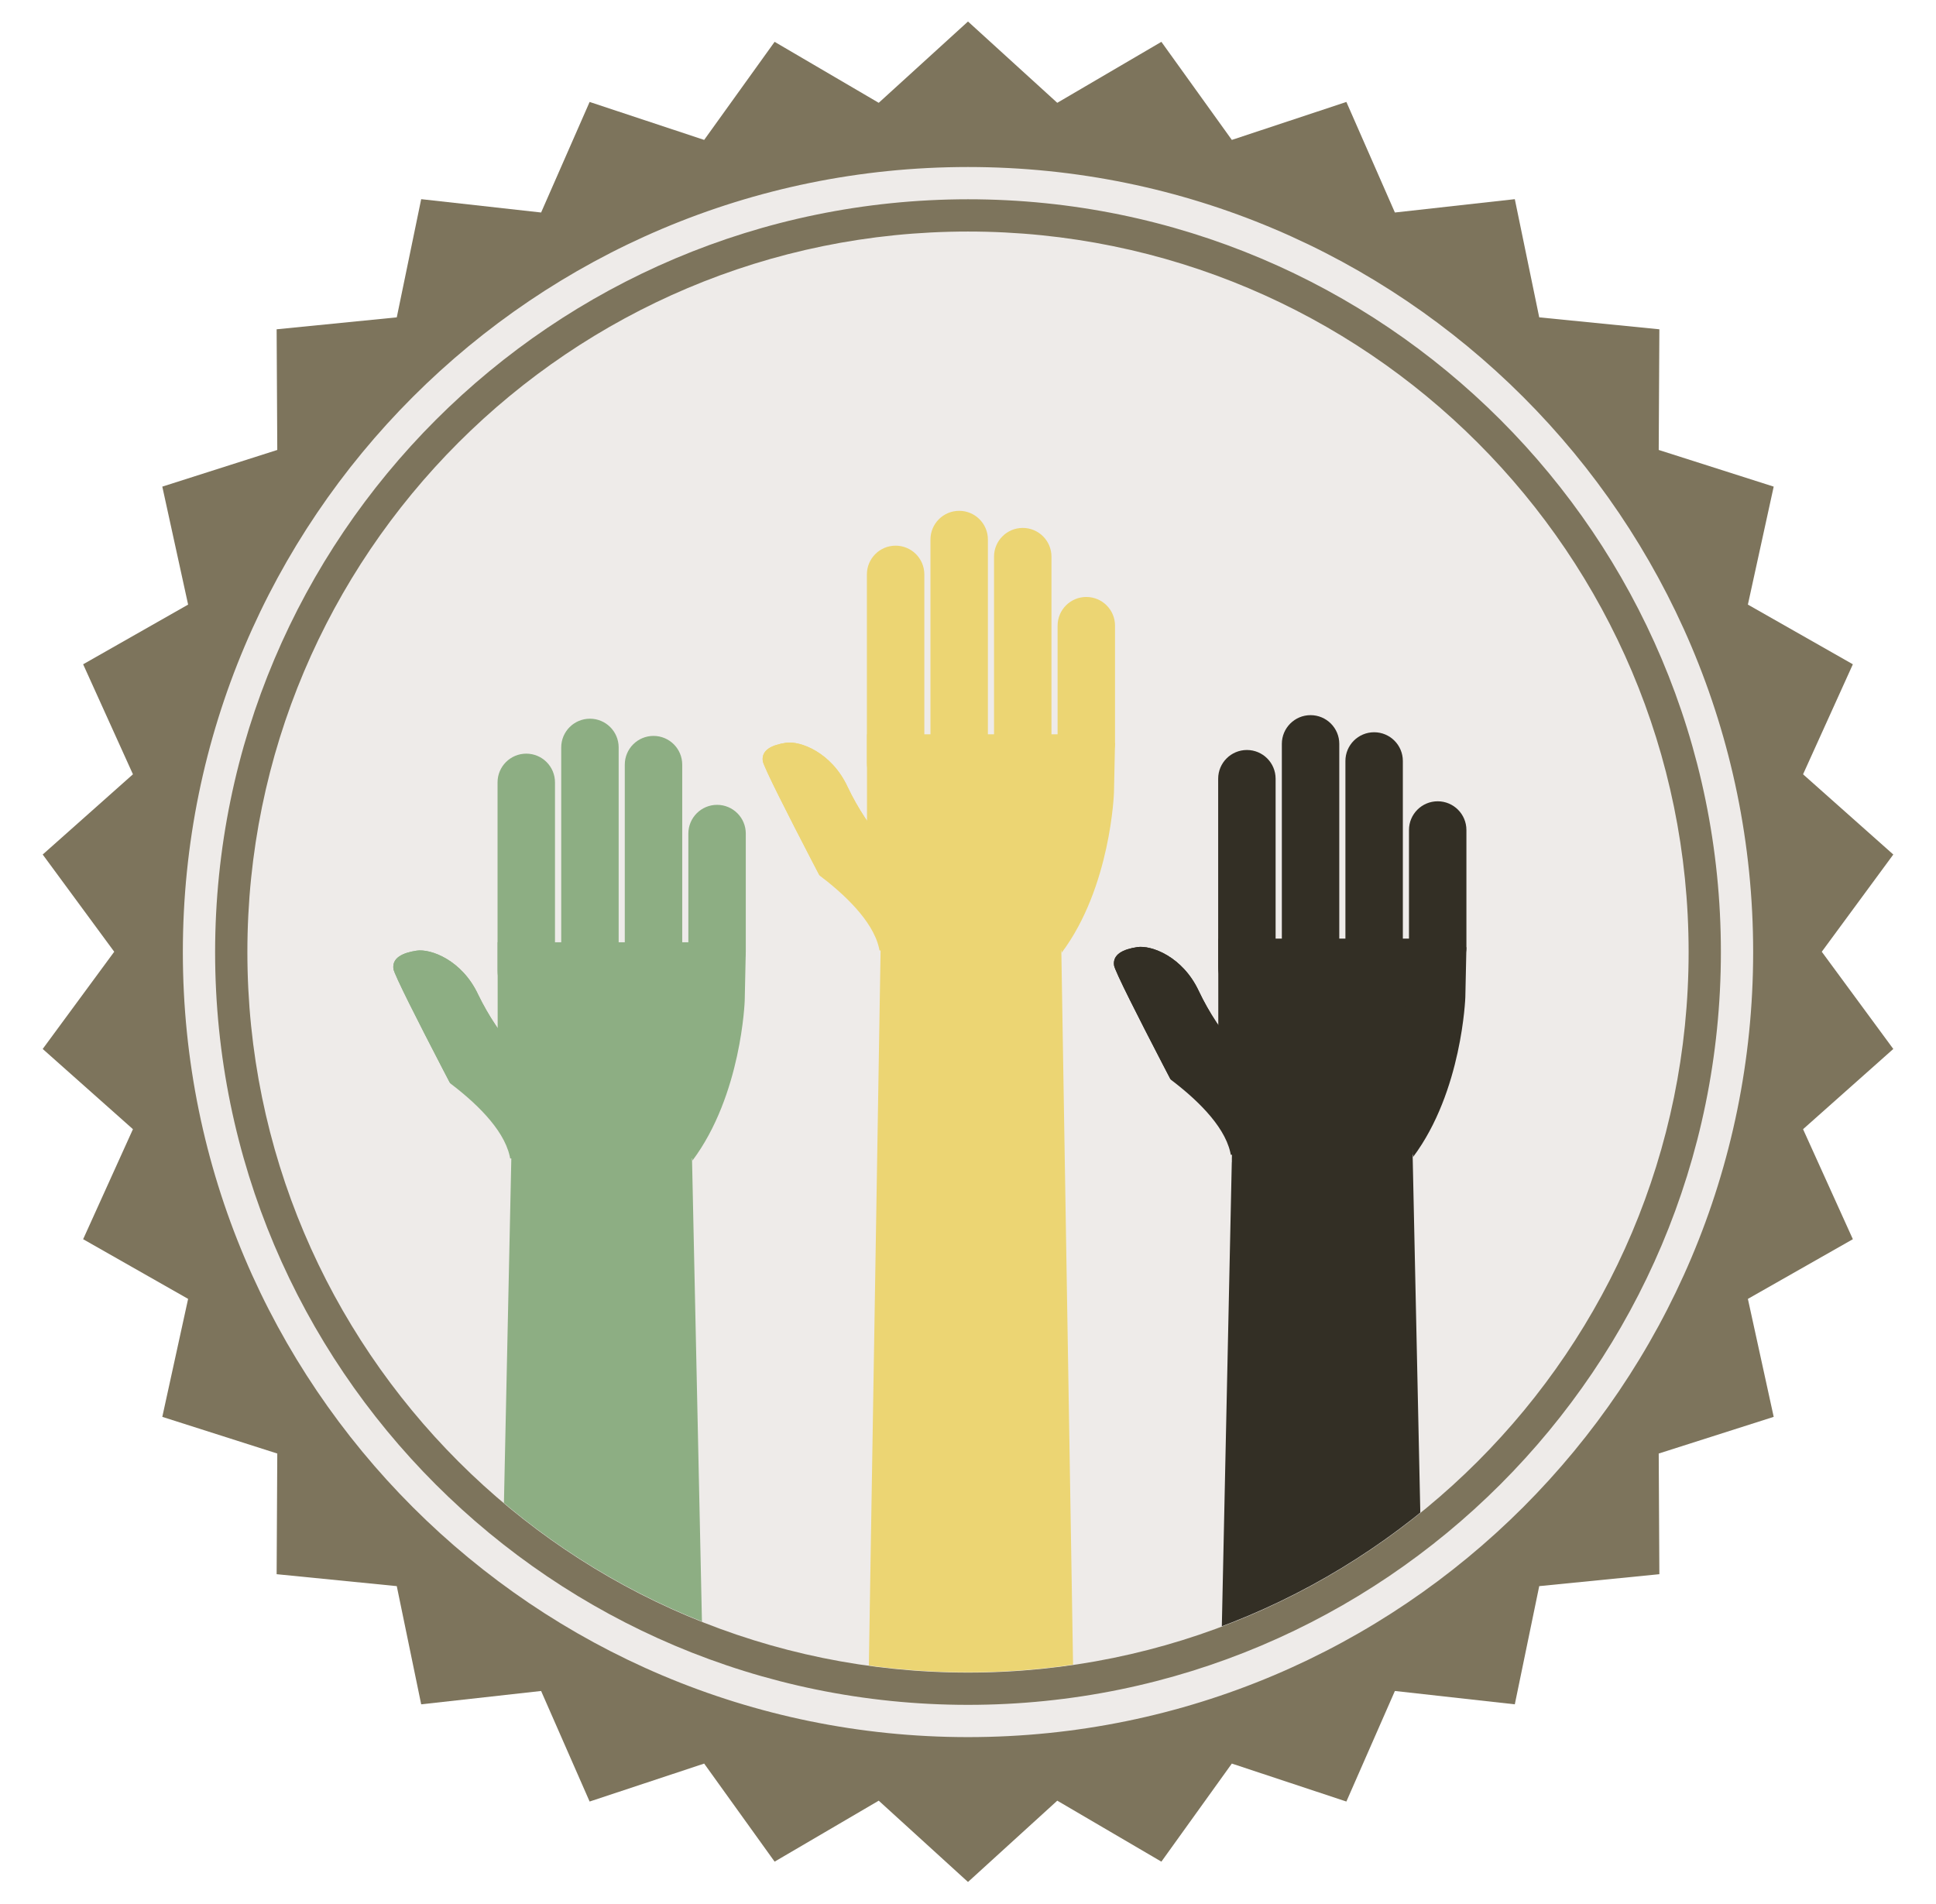
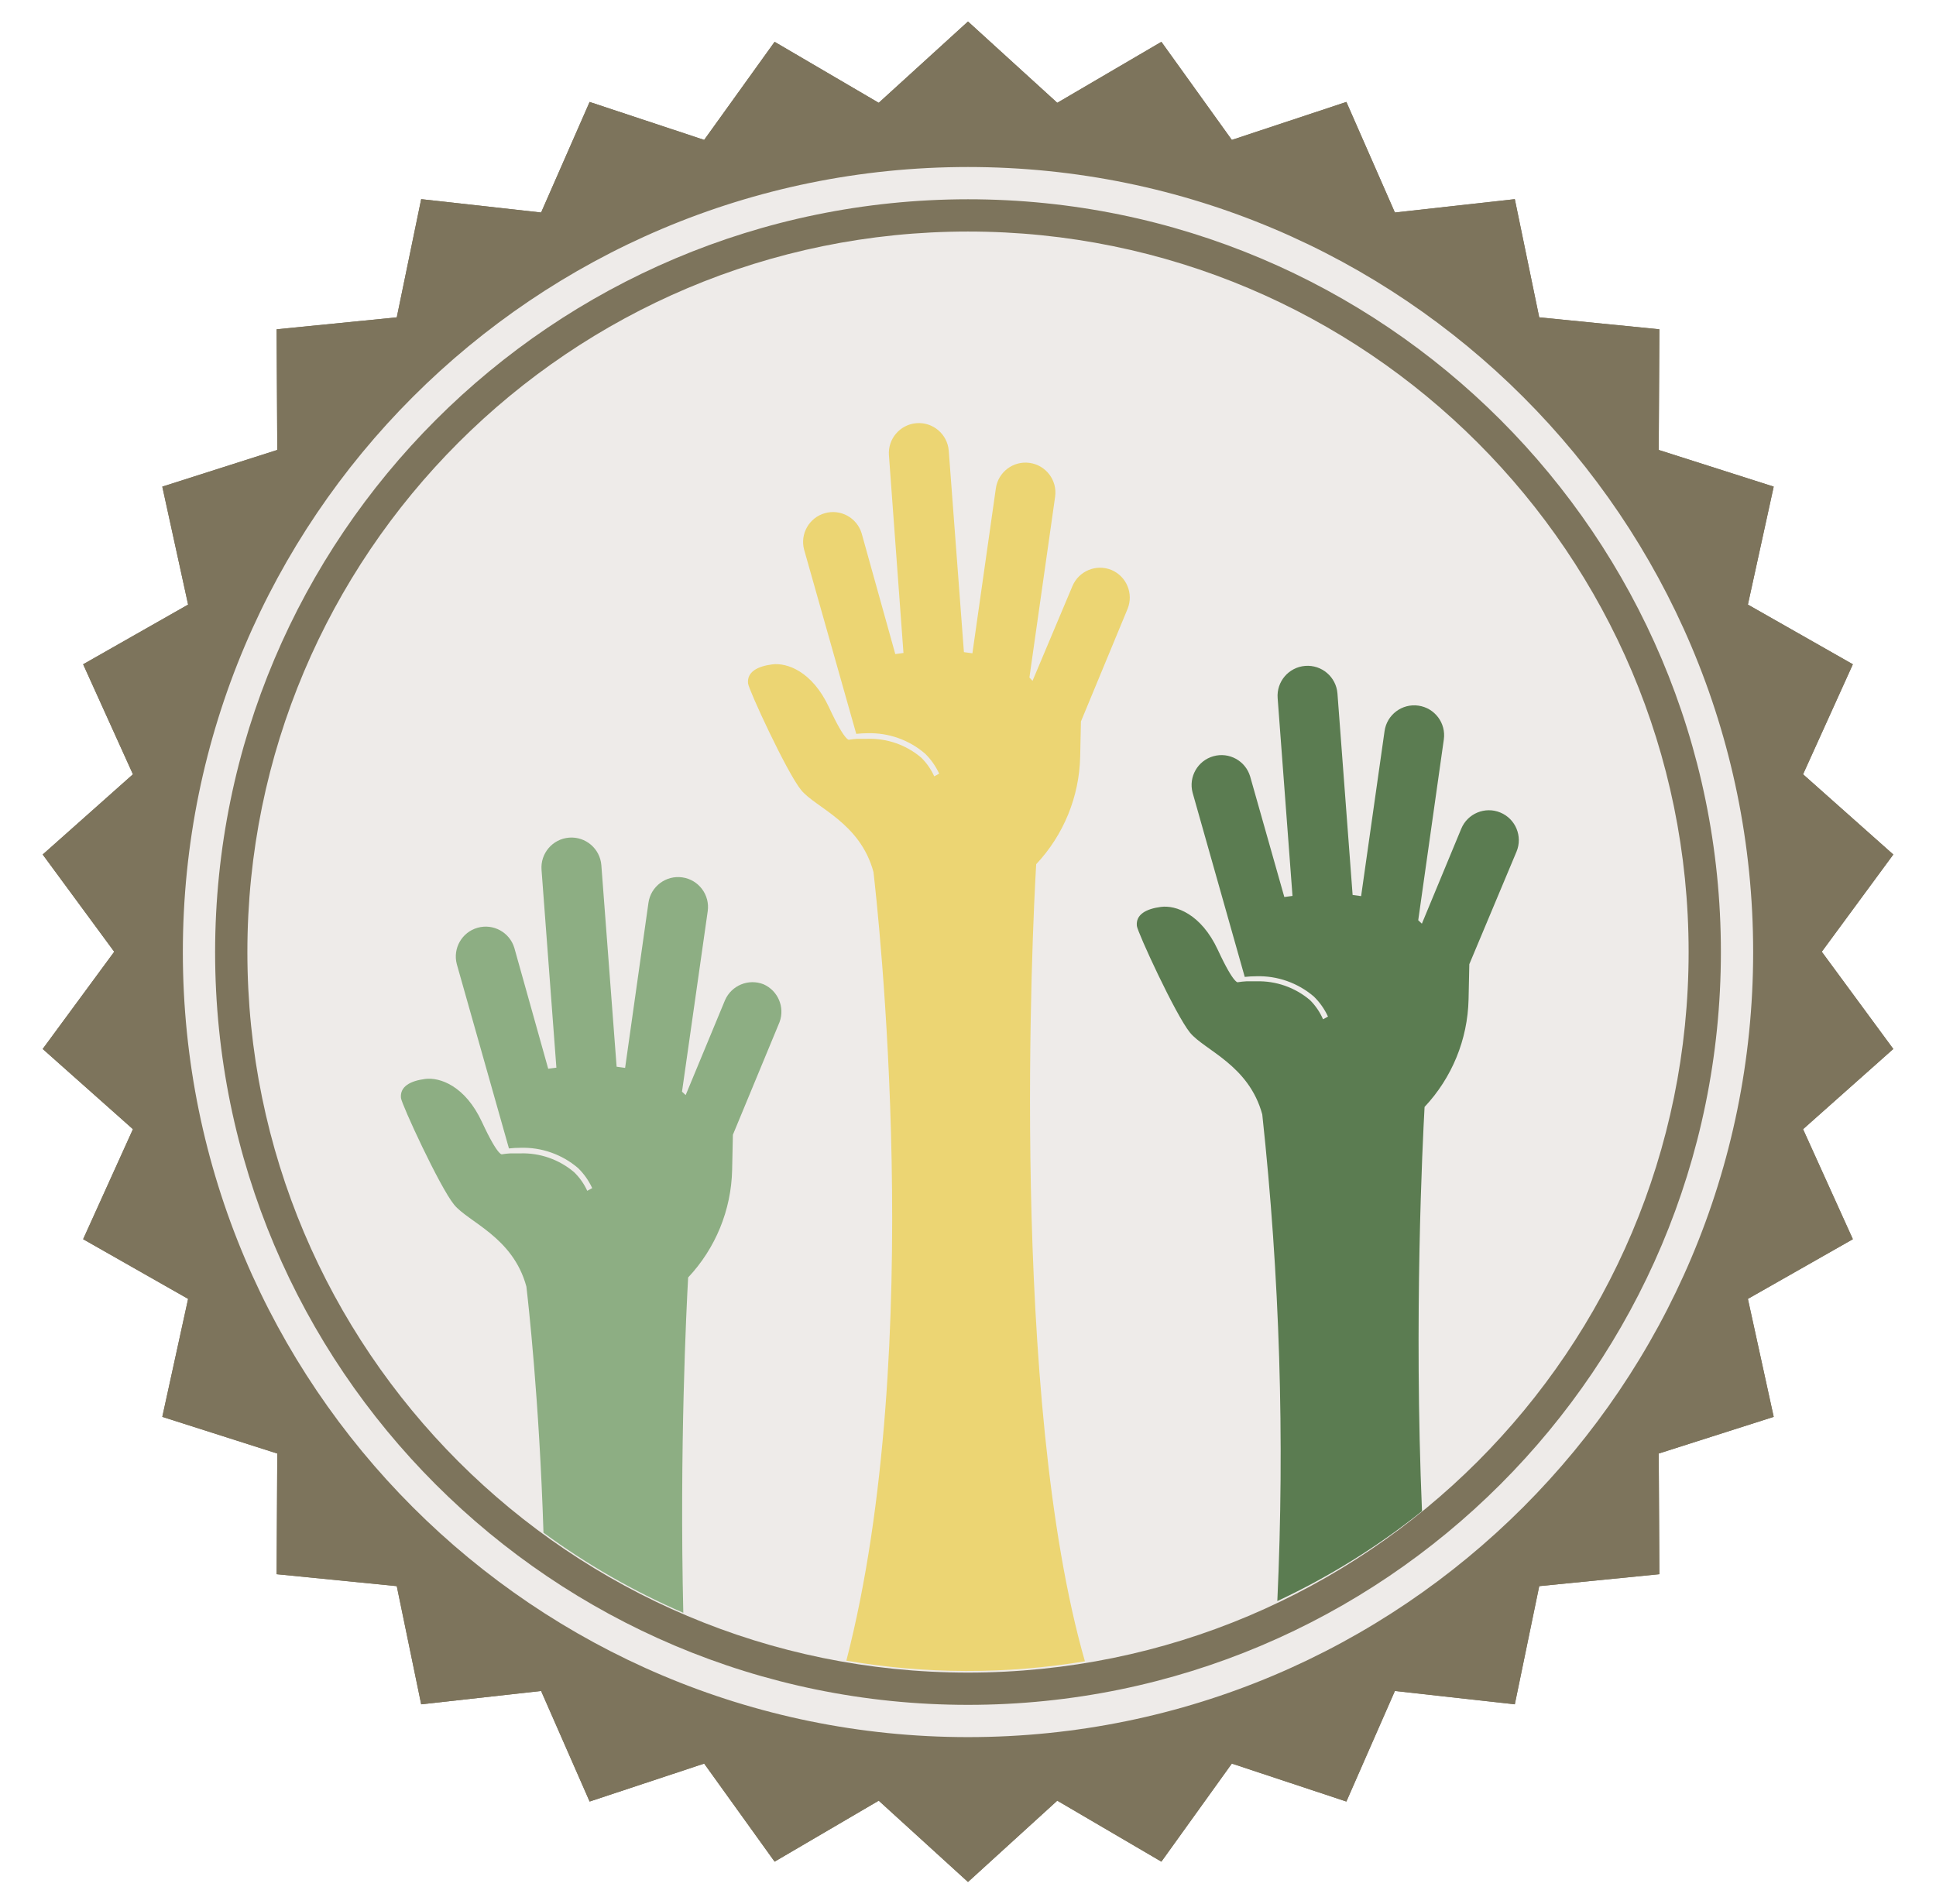
- <svg xmlns="http://www.w3.org/2000/svg" viewBox="0 0 180 177">
+ <svg xmlns="http://www.w3.org/2000/svg" id="outer_circle" data-name="outer circle" viewBox="0 0 180 177">
  <defs>
-     <style>.cls-1{fill:none;}.cls-2{fill:#7d745c;}.cls-3{fill:#eeebe9;}.cls-4{clip-path:url(#clip-path);}.cls-5{fill:#332f25;}.cls-6{fill:#ecd573;}.cls-7{fill:#8dae83;}</style>
-     <clipPath id="clip-path">
-       <circle class="cls-1" cx="90" cy="88.5" r="67" />
-     </clipPath>
+     <style>.cls-1{fill:#7d745c;}.cls-2{fill:#eeebe9;}.cls-3{fill:#8dae83;}.cls-4{fill:#ecd573;}.cls-5{fill:#5b7c51;}</style>
  </defs>
-   <g id="outer_circle" data-name="outer circle">
-     <polygon class="cls-2" points="90 2 98.3 9.56 107.98 3.89 114.53 13.01 125.18 9.48 129.69 19.76 140.84 18.52 143.11 29.51 154.28 30.62 154.22 41.84 164.91 45.25 162.51 56.22 172.27 61.77 167.64 72 176.03 79.46 169.38 88.5 176.03 97.54 167.64 105 172.27 115.23 162.51 120.78 164.91 131.75 154.22 135.16 154.28 146.38 143.11 147.49 140.84 158.48 129.69 157.24 125.18 167.52 114.53 163.99 107.98 173.11 98.3 167.44 90 175 81.7 167.44 72.02 173.11 65.47 163.99 54.82 167.52 50.31 157.24 39.16 158.48 36.89 147.49 25.72 146.38 25.78 135.16 15.09 131.75 17.49 120.78 7.73 115.23 12.36 105 3.97 97.54 10.62 88.5 3.97 79.46 12.36 72 7.73 61.77 17.49 56.22 15.09 45.25 25.78 41.84 25.72 30.62 36.89 29.51 39.16 18.52 50.31 19.76 54.82 9.48 65.47 13.01 72.02 3.89 81.7 9.56 90 2" />
-     <path class="cls-3" d="M90,158.47a70,70,0,1,1,70-70A70.05,70.05,0,0,1,90,158.47Z" />
-     <path class="cls-2" d="M90,21.53a67,67,0,1,1-67,67,67,67,0,0,1,67-67m0-6a73,73,0,1,0,73,73,73,73,0,0,0-73-73Z" />
-     <path class="cls-3" d="M90,18.53a70,70,0,1,1-70,70,70.05,70.05,0,0,1,70-70m0-3a73,73,0,1,0,73,73,73,73,0,0,0-73-73Z" />
-   </g>
-   <g id="inner_circle" data-name="inner circle">
-     <g class="cls-4">
-       <rect class="cls-5" x="113.26" y="69.74" width="5.34" height="22.88" rx="2.67" ry="2.67" />
-       <rect class="cls-5" x="119.18" y="66.5" width="5.34" height="25.46" rx="2.67" ry="2.67" />
-       <rect class="cls-5" x="125.09" y="68.09" width="5.34" height="23.87" rx="2.67" ry="2.67" />
-       <rect class="cls-5" x="131" y="74.51" width="5.34" height="16.24" rx="2.67" ry="2.67" />
-       <rect class="cls-5" x="113.27" y="87.28" width="18.12" height="20.1" />
-       <path class="cls-5" d="M136.34,88.08l-.1,4.64s-.29,8.77-4.86,14.87l-1-18.3Z" />
-       <path class="cls-5" d="M112.58,107.5s-8.86-16.7-9-17.73.84-1.5,2.15-1.7,4.23.87,5.73,4.09a23.76,23.76,0,0,0,3.65,5.53,8.18,8.18,0,0,1,6,1.93c2.61,2.38,1.31,6.87,1.31,6.87Z" />
-       <path class="cls-5" d="M112.58,107.5s-8.86-16.7-9-17.73.84-1.5,2.15-1.7,4.23.87,5.73,4.09a23.76,23.76,0,0,0,3.65,5.53,8.18,8.18,0,0,1,6,1.93c2.61,2.38,1.31,6.87,1.31,6.87Z" />
-       <polygon class="cls-5" points="132.59 165.67 113.29 165.67 114.55 106.92 131.33 106.92 132.59 165.67" />
-       <path class="cls-3" d="M104.78,97.72s9.65,5.26,9.72,10.35l-4,2.23Z" />
-       <rect class="cls-6" x="80.6" y="50.74" width="5.34" height="22.88" rx="2.67" ry="2.67" />
-       <rect class="cls-6" x="86.51" y="47.5" width="5.34" height="25.46" rx="2.67" ry="2.67" />
-       <rect class="cls-6" x="92.42" y="49.09" width="5.34" height="23.87" rx="2.67" ry="2.67" />
-       <rect class="cls-6" x="98.33" y="55.51" width="5.34" height="16.24" rx="2.67" ry="2.67" />
-       <rect class="cls-6" x="80.61" y="68.28" width="18.12" height="20.1" />
-       <path class="cls-6" d="M103.67,69.08l-.1,4.64s-.29,8.77-4.86,14.87l-1-18.3Z" />
-       <path class="cls-6" d="M79.92,88.5s-8.86-16.7-9-17.73.84-1.5,2.15-1.7,4.23.87,5.73,4.09a23.76,23.76,0,0,0,3.65,5.53,8.18,8.18,0,0,1,6,1.93c2.61,2.38,1.31,6.87,1.31,6.87Z" />
-       <path class="cls-6" d="M79.92,88.5s-8.86-16.7-9-17.73.84-1.5,2.15-1.7,4.23.87,5.73,4.09a23.76,23.76,0,0,0,3.65,5.53,8.18,8.18,0,0,1,6,1.93c2.61,2.38,1.31,6.87,1.31,6.87Z" />
-       <polygon class="cls-6" points="99.93 164.67 80.62 164.67 81.88 87.92 98.67 87.92 99.93 164.67" />
-       <path class="cls-3" d="M72.11,78.72S81.77,84,81.84,89.07l-4,2.23Z" />
-       <rect class="cls-7" x="46.26" y="70.08" width="5.34" height="22.88" rx="2.67" ry="2.67" />
-       <rect class="cls-7" x="52.18" y="66.83" width="5.34" height="25.46" rx="2.67" ry="2.67" />
-       <rect class="cls-7" x="58.09" y="68.43" width="5.34" height="23.87" rx="2.67" ry="2.67" />
-       <rect class="cls-7" x="64" y="74.84" width="5.34" height="16.24" rx="2.67" ry="2.67" />
-       <rect class="cls-7" x="46.27" y="87.62" width="18.12" height="20.1" />
-       <path class="cls-7" d="M69.34,88.41l-.1,4.64s-.29,8.77-4.86,14.87l-1-18.3Z" />
-       <path class="cls-7" d="M45.58,107.83s-8.86-16.7-9-17.73.84-1.5,2.15-1.7,4.23.87,5.73,4.09A23.76,23.76,0,0,0,48.16,98a8.18,8.18,0,0,1,6,1.93c2.61,2.38,1.31,6.87,1.31,6.87Z" />
-       <path class="cls-7" d="M45.58,107.83s-8.86-16.7-9-17.73.84-1.5,2.15-1.7,4.23.87,5.73,4.09A23.76,23.76,0,0,0,48.16,98a8.18,8.18,0,0,1,6,1.93c2.61,2.38,1.31,6.87,1.31,6.87Z" />
-       <polygon class="cls-7" points="65.59 166 46.29 166 47.55 107.26 64.33 107.26 65.59 166" />
-       <path class="cls-3" d="M37.78,98.06s9.65,5.26,9.72,10.35l-4,2.23Z" />
-     </g>
-   </g>
+   <polygon class="cls-1" points="90 2 98.3 9.56 107.98 3.89 114.53 13.01 125.18 9.48 129.69 19.76 140.84 18.52 143.11 29.51 154.28 30.62 154.22 41.84 164.91 45.25 162.51 56.22 172.27 61.77 167.64 72 176.03 79.46 169.38 88.5 176.03 97.54 167.64 105 172.27 115.23 162.51 120.78 164.91 131.75 154.22 135.16 154.28 146.38 143.11 147.49 140.84 158.48 129.69 157.24 125.18 167.52 114.53 163.99 107.98 173.11 98.3 167.44 90 175 81.7 167.44 72.02 173.11 65.47 163.99 54.82 167.52 50.31 157.24 39.16 158.48 36.89 147.49 25.72 146.38 25.78 135.16 15.09 131.75 17.49 120.78 7.73 115.23 12.36 105 3.97 97.54 10.62 88.5 3.97 79.46 12.36 72 7.73 61.77 17.49 56.22 15.09 45.25 25.78 41.84 25.72 30.62 36.89 29.51 39.16 18.52 50.31 19.76 54.82 9.48 65.47 13.01 72.02 3.89 81.7 9.56 90 2" />
+   <path class="cls-2" d="M90,158.47a70,70,0,1,1,70-70A70.05,70.05,0,0,1,90,158.47Z" />
+   <path class="cls-1" d="M90,21.53a67,67,0,1,1-67,67,67,67,0,0,1,67-67m0-6a73,73,0,1,0,73,73,73,73,0,0,0-73-73Z" />
+   <path class="cls-2" d="M90,18.53a70,70,0,1,1-70,70,70.05,70.05,0,0,1,70-70m0-3a73,73,0,1,0,73,73,73,73,0,0,0-73-73Z" />
+   <polygon class="cls-1" points="90 2 98.3 9.56 107.98 3.89 114.53 13.01 125.18 9.48 129.69 19.76 140.84 18.52 143.11 29.51 154.28 30.62 154.22 41.84 164.91 45.25 162.51 56.22 172.27 61.77 167.64 72 176.03 79.46 169.38 88.5 176.03 97.54 167.64 105 172.27 115.23 162.51 120.78 164.91 131.75 154.22 135.16 154.28 146.38 143.11 147.49 140.84 158.48 129.69 157.24 125.18 167.52 114.53 163.99 107.98 173.11 98.3 167.44 90 175 81.7 167.44 72.02 173.11 65.47 163.99 54.82 167.52 50.31 157.24 39.16 158.48 36.89 147.49 25.72 146.38 25.78 135.16 15.09 131.75 17.49 120.78 7.73 115.23 12.36 105 3.97 97.54 10.62 88.5 3.97 79.46 12.36 72 7.73 61.77 17.49 56.22 15.09 45.25 25.78 41.84 25.72 30.62 36.89 29.51 39.16 18.52 50.31 19.76 54.82 9.48 65.47 13.01 72.02 3.89 81.7 9.56 90 2" />
+   <path class="cls-2" d="M90,158.47a70,70,0,1,1,70-70A70.05,70.05,0,0,1,90,158.47Z" />
+   <path class="cls-1" d="M90,21.53a67,67,0,1,1-67,67,67,67,0,0,1,67-67m0-6a73,73,0,1,0,73,73,73,73,0,0,0-73-73Z" />
+   <path class="cls-2" d="M90,18.53a70,70,0,1,1-70,70,70.05,70.05,0,0,1,70-70m0-3a73,73,0,1,0,73,73,73,73,0,0,0-73-73Z" />
+   <path class="cls-3" d="M71,91.53A2.79,2.79,0,0,0,67.41,93l-3.66,8.83-.34-.32L65.8,84.73a2.78,2.78,0,0,0-5.51-.78L58.12,99.3l-.79-.11L55.91,80.45a2.79,2.79,0,0,0-3-2.56h0a2.79,2.79,0,0,0-2.56,3l1.38,18.39-.76.1L47.82,88.14a2.78,2.78,0,0,0-5.35,1.51l4.85,17.14a10,10,0,0,1,1.07-.06,7.87,7.87,0,0,1,5.35,1.88,6.21,6.21,0,0,1,1.32,1.87l-.46.25A5.73,5.73,0,0,0,53.38,109a7.37,7.37,0,0,0-5-1.75c-.35,0-.67,0-.92,0v0a7.17,7.17,0,0,0-.76.08s-.33.36-1.89-3-3.92-4.18-5.29-4-2.35.7-2.24,1.77c.06.59,3.6,8.28,4.94,9.92s5.47,3,6.72,7.61c.16,1.34,1.2,10.54,1.59,22.89a66.89,66.89,0,0,0,13,7.45c-.36-15.3.29-28.31.45-31.18a15.09,15.09,0,0,0,4.09-10l.07-3.27,4.34-10.48A2.79,2.79,0,0,0,71,91.53Z" />
+   <path class="cls-4" d="M103.34,53a2.79,2.79,0,0,0-3.63,1.5L96,63.31,95.71,63,98.1,46.19a2.78,2.78,0,0,0-5.51-.78L90.41,60.75l-.79-.11L88.21,41.91a2.79,2.79,0,0,0-3-2.56h0a2.79,2.79,0,0,0-2.56,3L84,60.72l-.76.1L80.11,49.59a2.78,2.78,0,0,0-5.35,1.51l4.85,17.14a10,10,0,0,1,1.07-.06A7.87,7.87,0,0,1,86,70.07a6.21,6.21,0,0,1,1.32,1.87l-.46.25a5.73,5.73,0,0,0-1.21-1.74,7.37,7.37,0,0,0-5-1.75c-.35,0-.67,0-.92,0v0a7.17,7.17,0,0,0-.76.08s-.33.36-1.89-3-3.92-4.18-5.29-4-2.35.7-2.24,1.77c.06.59,3.6,8.28,4.94,9.92s5.47,3,6.72,7.61c.35,3,5,44.25-2.52,73.34a66.59,66.59,0,0,0,22.18.06C93.85,130,96,86,96.34,80.36a15.09,15.09,0,0,0,4.09-10l.07-3.27,4.34-10.48A2.79,2.79,0,0,0,103.34,53Z" />
+   <path class="cls-5" d="M132.21,140.52c-.76-18,.06-34.32.24-37.59a15.09,15.09,0,0,0,4.09-10l.07-3.27L141,79.19a2.78,2.78,0,1,0-5.14-2.13l-3.66,8.83-.34-.32,2.38-16.81a2.78,2.78,0,0,0-5.51-.78l-2.18,15.35-.79-.11-1.41-18.74a2.79,2.79,0,0,0-3-2.56h0a2.79,2.79,0,0,0-2.56,3l1.38,18.39-.76.1-3.18-11.22a2.78,2.78,0,0,0-5.35,1.51l4.85,17.14a10,10,0,0,1,1.07-.06,7.87,7.87,0,0,1,5.35,1.88,6.21,6.21,0,0,1,1.32,1.87l-.46.25A5.73,5.73,0,0,0,121.8,93a7.37,7.37,0,0,0-5-1.75c-.35,0-.67,0-.92,0v0a7.17,7.17,0,0,0-.76.08s-.33.36-1.89-3-3.92-4.18-5.29-4-2.35.7-2.24,1.77c.06.59,3.6,8.28,4.94,9.92s5.47,3,6.72,7.61a294.92,294.92,0,0,1,1.4,45.25A67,67,0,0,0,132.21,140.52Z" />
</svg>
